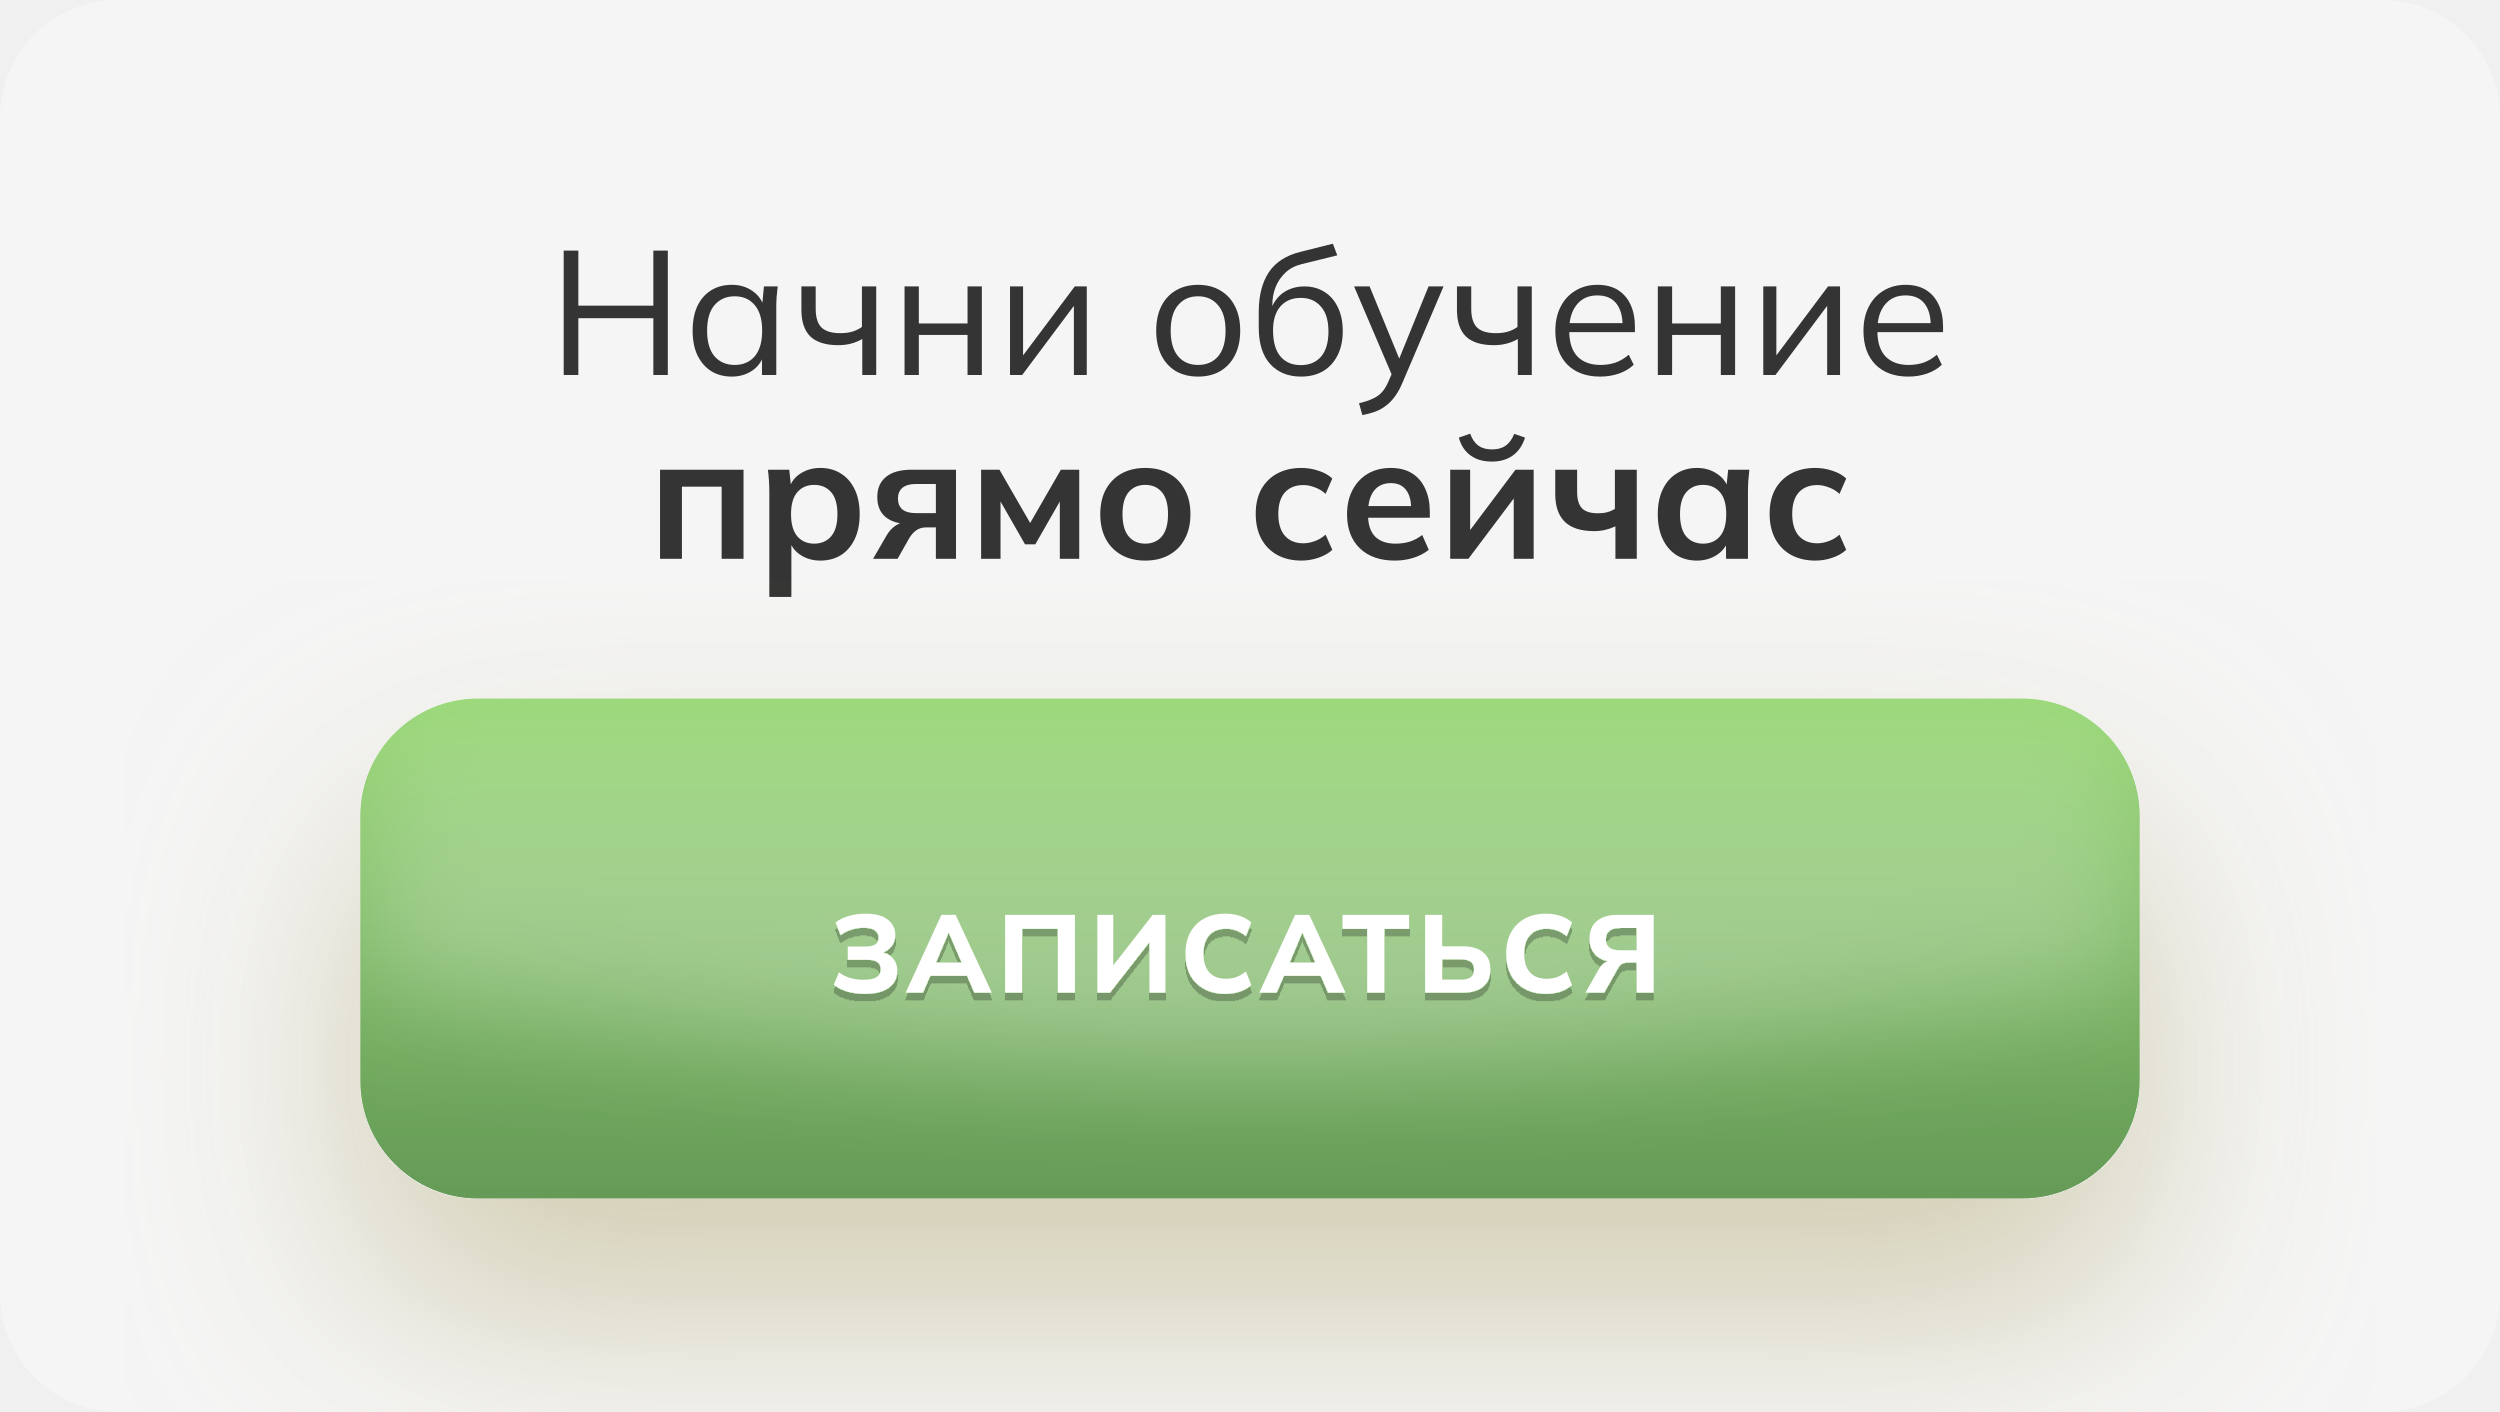
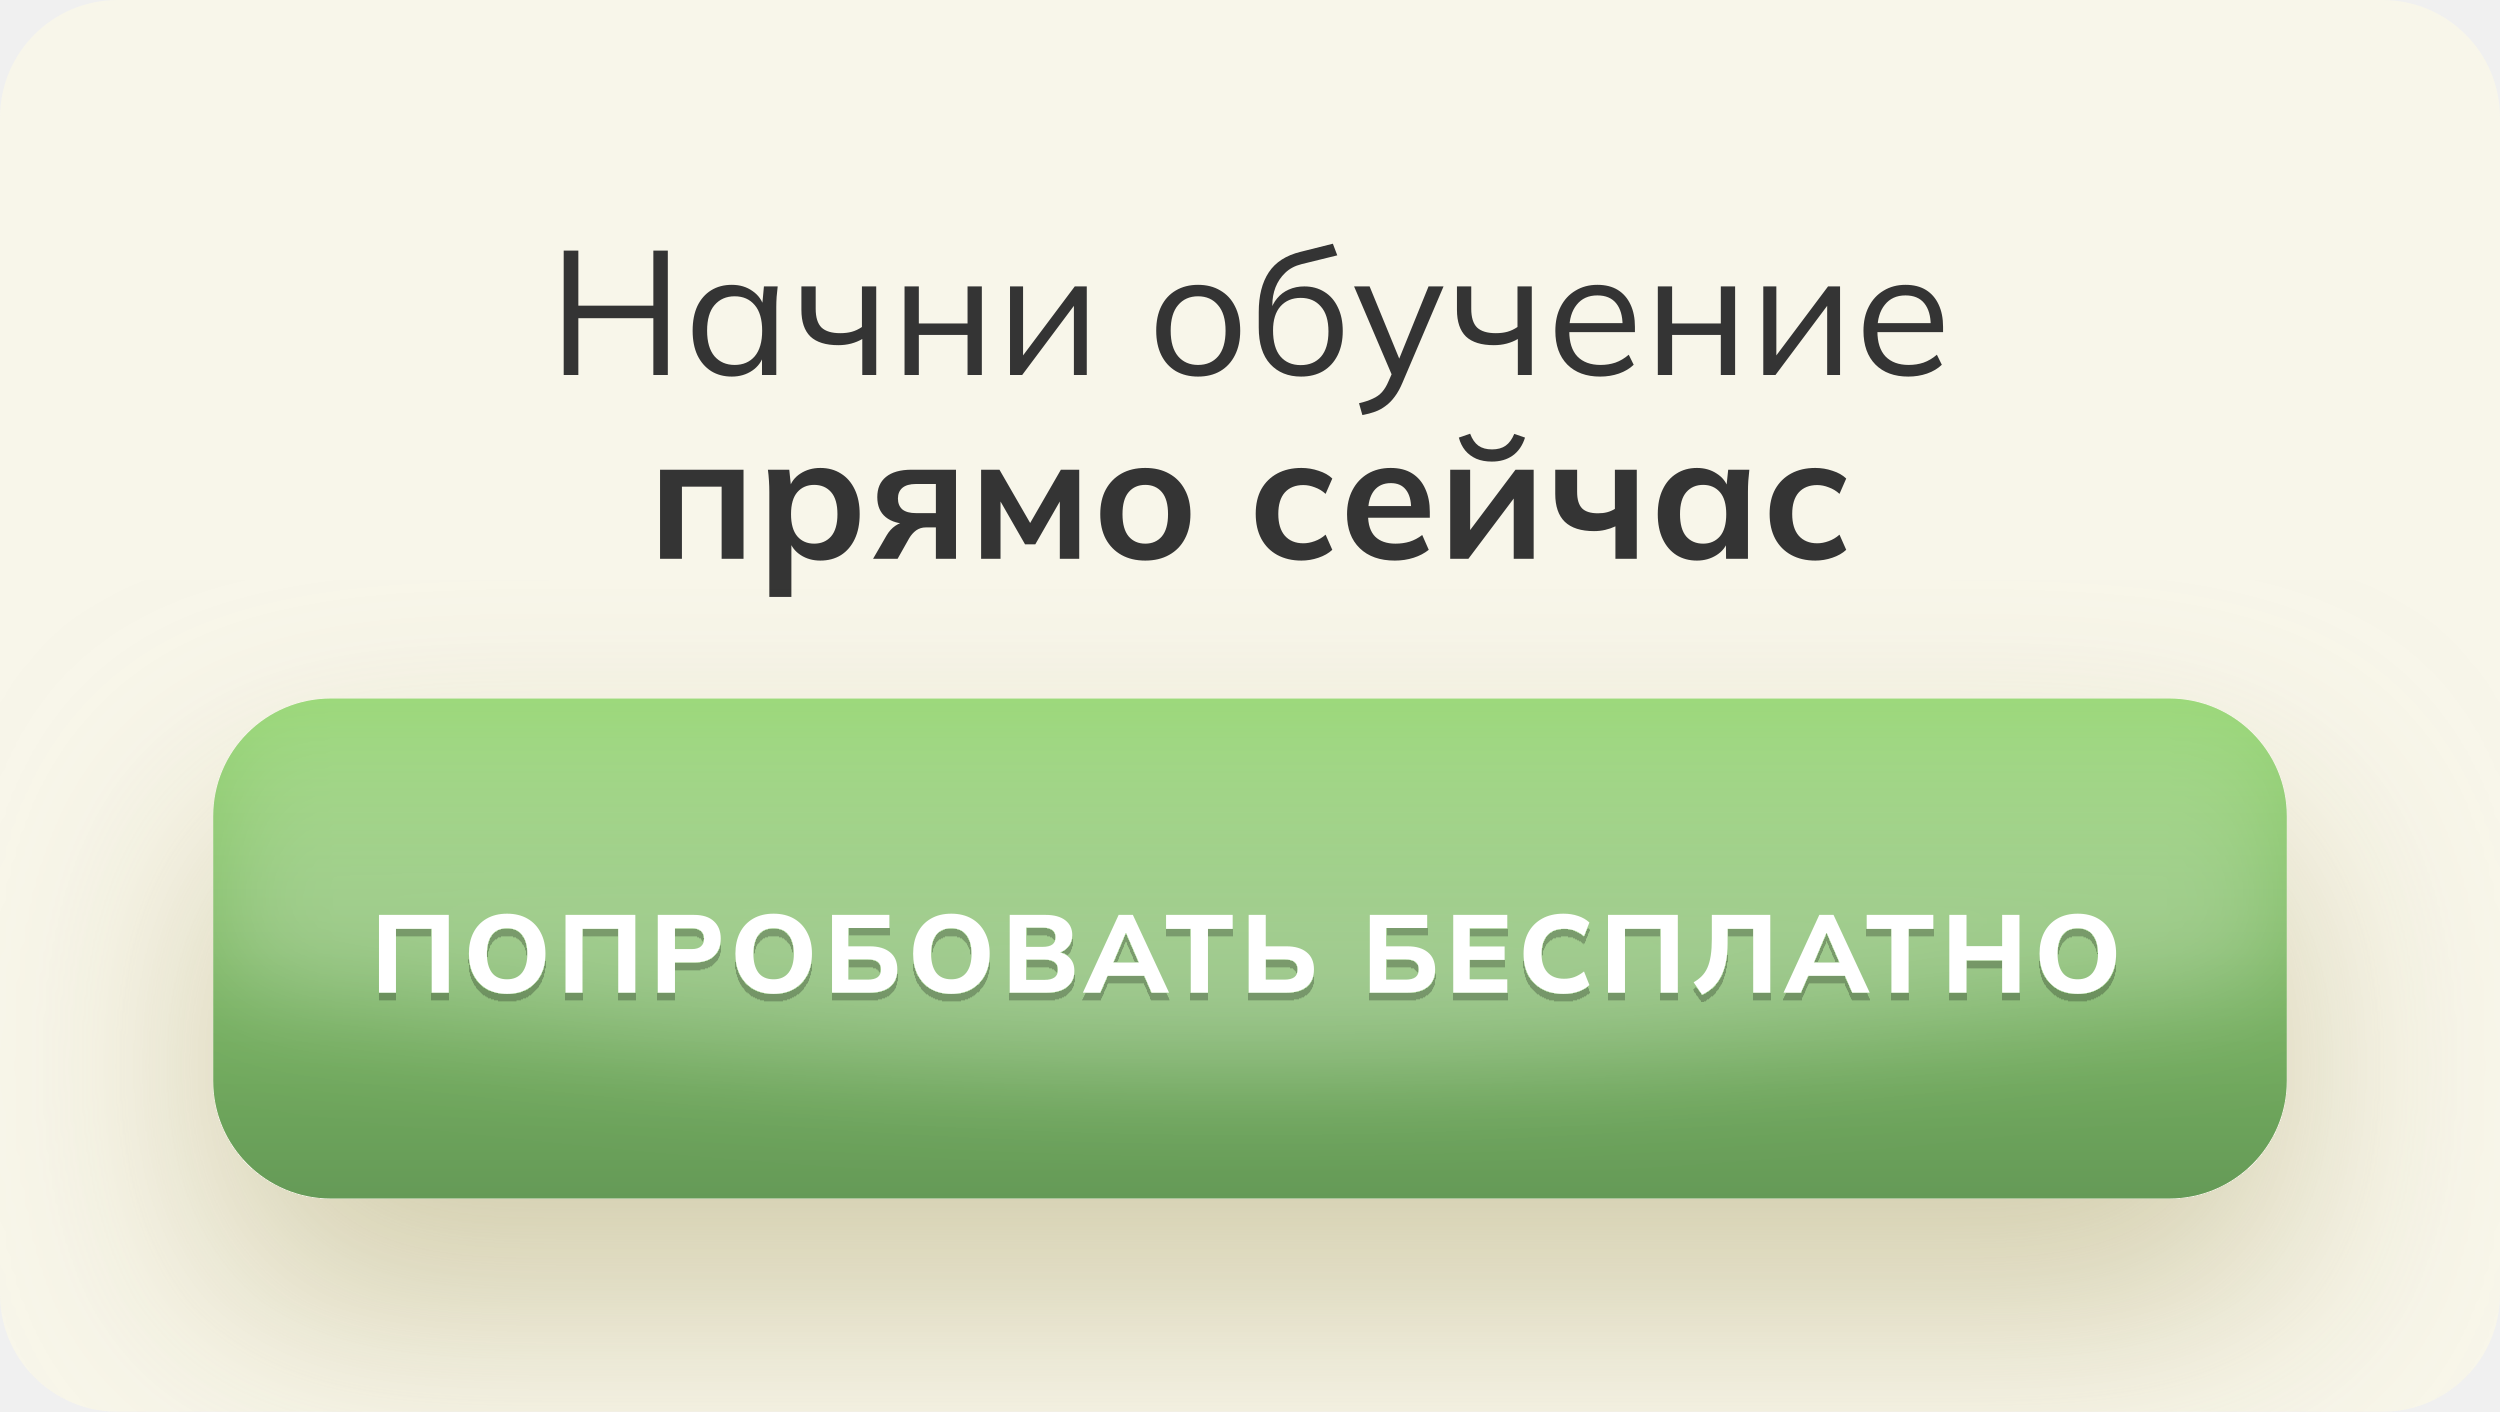
<svg xmlns="http://www.w3.org/2000/svg" width="340" height="192" viewBox="0 0 340 192" fill="none">
-   <g clip-path="url(#clip0_29_2462)">
-     <rect width="340" height="192" rx="16" fill="white" fill-opacity="0.32" />
+   <g clip-path="url(#clip0_113_2)">
+     <rect width="340" height="192" rx="16" fill="#F8F6EA" />
    <path d="M76.663 51V34.08H78.655V41.568H88.855V34.08H90.823V51H88.855V43.272H78.655V51H76.663ZM99.526 51.216C98.454 51.216 97.518 50.968 96.718 50.472C95.918 49.96 95.294 49.24 94.846 48.312C94.414 47.384 94.198 46.272 94.198 44.976C94.198 43.664 94.414 42.544 94.846 41.616C95.294 40.688 95.918 39.976 96.718 39.48C97.518 38.984 98.454 38.736 99.526 38.736C100.614 38.736 101.55 39.016 102.334 39.576C103.134 40.12 103.662 40.864 103.918 41.808H103.63L103.894 38.952H105.766C105.718 39.416 105.67 39.888 105.622 40.368C105.59 40.832 105.574 41.288 105.574 41.736V51H103.63V48.168H103.894C103.638 49.112 103.11 49.856 102.31 50.4C101.51 50.944 100.582 51.216 99.526 51.216ZM99.91 49.632C101.062 49.632 101.974 49.24 102.646 48.456C103.318 47.656 103.654 46.496 103.654 44.976C103.654 43.44 103.318 42.28 102.646 41.496C101.974 40.696 101.062 40.296 99.91 40.296C98.774 40.296 97.862 40.696 97.174 41.496C96.502 42.28 96.166 43.44 96.166 44.976C96.166 46.496 96.502 47.656 97.174 48.456C97.862 49.24 98.774 49.632 99.91 49.632ZM117.27 51V46.104C116.806 46.376 116.302 46.584 115.758 46.728C115.214 46.872 114.63 46.944 114.006 46.944C112.31 46.944 111.046 46.552 110.214 45.768C109.398 44.968 108.99 43.76 108.99 42.144V38.952H110.934V42C110.934 43.168 111.198 44.016 111.726 44.544C112.27 45.056 113.118 45.312 114.27 45.312C114.862 45.312 115.39 45.248 115.854 45.12C116.318 44.992 116.774 44.776 117.222 44.472V38.952H119.166V51H117.27ZM123.018 51V38.952H124.962V43.992H131.586V38.952H133.53V51H131.586V45.552H124.962V51H123.018ZM137.361 51V38.952H139.137V49.2H138.489L146.169 38.952H147.801V51H146.049V40.728H146.697L139.017 51H137.361ZM162.933 51.216C161.781 51.216 160.773 50.968 159.909 50.472C159.061 49.96 158.405 49.24 157.941 48.312C157.477 47.368 157.245 46.256 157.245 44.976C157.245 43.68 157.477 42.568 157.941 41.64C158.405 40.712 159.061 40 159.909 39.504C160.773 38.992 161.781 38.736 162.933 38.736C164.101 38.736 165.109 38.992 165.957 39.504C166.821 40 167.485 40.712 167.949 41.64C168.429 42.568 168.669 43.68 168.669 44.976C168.669 46.256 168.429 47.368 167.949 48.312C167.485 49.24 166.821 49.96 165.957 50.472C165.109 50.968 164.101 51.216 162.933 51.216ZM162.933 49.632C164.085 49.632 164.997 49.24 165.669 48.456C166.341 47.656 166.677 46.496 166.677 44.976C166.677 43.44 166.333 42.28 165.645 41.496C164.973 40.696 164.069 40.296 162.933 40.296C161.797 40.296 160.893 40.696 160.221 41.496C159.549 42.28 159.213 43.44 159.213 44.976C159.213 46.496 159.549 47.656 160.221 48.456C160.893 49.24 161.797 49.632 162.933 49.632ZM176.95 51.216C175.19 51.216 173.79 50.648 172.75 49.512C171.71 48.376 171.19 46.72 171.19 44.544V42.432C171.19 40.208 171.646 38.408 172.558 37.032C173.47 35.656 174.91 34.728 176.878 34.248L181.27 33.144L181.87 34.728L176.998 35.928C176.102 36.152 175.366 36.544 174.79 37.104C174.214 37.648 173.774 38.304 173.47 39.072C173.182 39.824 173.038 40.624 173.038 41.472V42.432H172.75C172.942 41.712 173.254 41.096 173.686 40.584C174.118 40.056 174.646 39.656 175.27 39.384C175.91 39.096 176.614 38.952 177.382 38.952C178.422 38.952 179.334 39.2 180.118 39.696C180.902 40.176 181.51 40.872 181.942 41.784C182.39 42.68 182.614 43.76 182.614 45.024C182.614 46.288 182.382 47.384 181.918 48.312C181.454 49.24 180.798 49.96 179.95 50.472C179.102 50.968 178.102 51.216 176.95 51.216ZM176.902 49.656C178.07 49.656 178.99 49.272 179.662 48.504C180.334 47.72 180.67 46.576 180.67 45.072C180.67 43.584 180.326 42.456 179.638 41.688C178.966 40.904 178.054 40.512 176.902 40.512C175.75 40.512 174.83 40.896 174.142 41.664C173.47 42.432 173.134 43.52 173.134 44.928C173.134 46.496 173.47 47.68 174.142 48.48C174.814 49.264 175.734 49.656 176.902 49.656ZM185.282 56.448L184.826 54.84C185.578 54.664 186.202 54.456 186.698 54.216C187.21 53.992 187.634 53.688 187.97 53.304C188.306 52.92 188.594 52.44 188.834 51.864L189.458 50.448L189.41 51.264L184.154 38.952H186.266L190.61 49.536H189.986L194.282 38.952H196.322L190.754 52.008C190.434 52.776 190.082 53.416 189.698 53.928C189.314 54.456 188.898 54.88 188.45 55.2C188.018 55.536 187.538 55.8 187.01 55.992C186.482 56.184 185.906 56.336 185.282 56.448ZM206.426 51V46.104C205.962 46.376 205.458 46.584 204.914 46.728C204.37 46.872 203.786 46.944 203.162 46.944C201.466 46.944 200.202 46.552 199.37 45.768C198.554 44.968 198.146 43.76 198.146 42.144V38.952H200.09V42C200.09 43.168 200.354 44.016 200.882 44.544C201.426 45.056 202.274 45.312 203.426 45.312C204.018 45.312 204.546 45.248 205.01 45.12C205.474 44.992 205.93 44.776 206.378 44.472V38.952H208.322V51H206.426ZM217.622 51.216C215.734 51.216 214.246 50.672 213.158 49.584C212.07 48.48 211.526 46.952 211.526 45C211.526 43.736 211.766 42.64 212.246 41.712C212.726 40.768 213.398 40.04 214.262 39.528C215.126 39 216.118 38.736 217.238 38.736C218.342 38.736 219.27 38.968 220.022 39.432C220.774 39.896 221.35 40.56 221.75 41.424C222.15 42.272 222.35 43.28 222.35 44.448V45.168H213.014V43.944H221.078L220.67 44.256C220.67 42.976 220.382 41.976 219.806 41.256C219.23 40.536 218.374 40.176 217.238 40.176C216.038 40.176 215.102 40.6 214.43 41.448C213.758 42.28 213.422 43.408 213.422 44.832V45.048C213.422 46.552 213.79 47.696 214.526 48.48C215.278 49.248 216.326 49.632 217.67 49.632C218.39 49.632 219.062 49.528 219.686 49.32C220.326 49.096 220.934 48.736 221.51 48.24L222.182 49.608C221.654 50.12 220.982 50.52 220.166 50.808C219.366 51.08 218.518 51.216 217.622 51.216ZM225.463 51V38.952H227.407V43.992H234.031V38.952H235.975V51H234.031V45.552H227.407V51H225.463ZM239.807 51V38.952H241.583V49.2H240.935L248.615 38.952H250.247V51H248.495V40.728H249.143L241.463 51H239.807ZM259.528 51.216C257.64 51.216 256.152 50.672 255.064 49.584C253.976 48.48 253.432 46.952 253.432 45C253.432 43.736 253.672 42.64 254.152 41.712C254.632 40.768 255.304 40.04 256.168 39.528C257.032 39 258.024 38.736 259.144 38.736C260.248 38.736 261.176 38.968 261.928 39.432C262.68 39.896 263.256 40.56 263.656 41.424C264.056 42.272 264.256 43.28 264.256 44.448V45.168H254.92V43.944H262.984L262.576 44.256C262.576 42.976 262.288 41.976 261.712 41.256C261.136 40.536 260.28 40.176 259.144 40.176C257.944 40.176 257.008 40.6 256.336 41.448C255.664 42.28 255.328 43.408 255.328 44.832V45.048C255.328 46.552 255.696 47.696 256.432 48.48C257.184 49.248 258.232 49.632 259.576 49.632C260.296 49.632 260.968 49.528 261.592 49.32C262.232 49.096 262.84 48.736 263.416 48.24L264.088 49.608C263.56 50.12 262.888 50.52 262.072 50.808C261.272 51.08 260.424 51.216 259.528 51.216ZM89.766 76V63.88H101.119V76H98.142V66.184H92.743V76H89.766ZM104.628 81.184V66.904C104.628 66.408 104.612 65.904 104.58 65.392C104.548 64.88 104.5 64.376 104.436 63.88H107.34L107.604 66.424H107.34C107.58 65.576 108.084 64.904 108.852 64.408C109.636 63.896 110.54 63.64 111.564 63.64C112.636 63.64 113.572 63.896 114.372 64.408C115.172 64.904 115.796 65.624 116.244 66.568C116.692 67.496 116.916 68.616 116.916 69.928C116.916 71.24 116.692 72.368 116.244 73.312C115.796 74.256 115.172 74.984 114.372 75.496C113.572 75.992 112.636 76.24 111.564 76.24C110.556 76.24 109.668 75.992 108.9 75.496C108.132 75 107.62 74.336 107.364 73.504H107.628V81.184H104.628ZM110.724 73.936C111.684 73.936 112.452 73.608 113.028 72.952C113.604 72.28 113.892 71.272 113.892 69.928C113.892 68.584 113.604 67.584 113.028 66.928C112.452 66.272 111.684 65.944 110.724 65.944C109.78 65.944 109.02 66.272 108.444 66.928C107.868 67.584 107.58 68.584 107.58 69.928C107.58 71.272 107.868 72.28 108.444 72.952C109.02 73.608 109.78 73.936 110.724 73.936ZM118.735 76L120.583 72.808C120.903 72.264 121.295 71.832 121.759 71.512C122.239 71.176 122.735 71.008 123.247 71.008H123.775L123.751 71.272C122.327 71.272 121.231 70.96 120.463 70.336C119.695 69.712 119.311 68.8 119.311 67.6C119.311 66.416 119.703 65.504 120.487 64.864C121.287 64.208 122.455 63.88 123.991 63.88H130.015V76H127.279V71.728H125.911C125.415 71.728 124.975 71.864 124.591 72.136C124.223 72.408 123.911 72.76 123.655 73.192L122.071 76H118.735ZM124.567 69.784H127.279V65.824H124.567C123.751 65.824 123.135 66 122.719 66.352C122.319 66.704 122.119 67.184 122.119 67.792C122.119 68.432 122.319 68.928 122.719 69.28C123.135 69.616 123.751 69.784 124.567 69.784ZM133.431 76V63.88H135.927L140.103 71.128L144.279 63.88H146.775V76H144.135V67.24H144.687L140.799 74.032H139.407L135.519 67.24H136.071V76H133.431ZM155.756 76.24C154.508 76.24 153.428 75.984 152.516 75.472C151.604 74.96 150.892 74.232 150.38 73.288C149.884 72.344 149.636 71.224 149.636 69.928C149.636 68.632 149.884 67.52 150.38 66.592C150.892 65.648 151.604 64.92 152.516 64.408C153.428 63.896 154.508 63.64 155.756 63.64C157.004 63.64 158.084 63.896 158.996 64.408C159.924 64.92 160.636 65.648 161.132 66.592C161.644 67.52 161.9 68.632 161.9 69.928C161.9 71.224 161.644 72.344 161.132 73.288C160.636 74.232 159.924 74.96 158.996 75.472C158.084 75.984 157.004 76.24 155.756 76.24ZM155.756 73.936C156.7 73.936 157.452 73.608 158.012 72.952C158.572 72.28 158.852 71.272 158.852 69.928C158.852 68.584 158.572 67.584 158.012 66.928C157.452 66.272 156.7 65.944 155.756 65.944C154.812 65.944 154.06 66.272 153.5 66.928C152.94 67.584 152.66 68.584 152.66 69.928C152.66 71.272 152.94 72.28 153.5 72.952C154.06 73.608 154.812 73.936 155.756 73.936ZM176.993 76.24C175.745 76.24 174.649 75.984 173.705 75.472C172.777 74.96 172.057 74.232 171.545 73.288C171.033 72.328 170.777 71.192 170.777 69.88C170.777 68.568 171.033 67.448 171.545 66.52C172.073 65.592 172.801 64.88 173.729 64.384C174.657 63.888 175.745 63.64 176.993 63.64C177.793 63.64 178.569 63.768 179.321 64.024C180.089 64.264 180.713 64.616 181.193 65.08L180.281 67.168C179.849 66.768 179.361 66.472 178.817 66.28C178.289 66.072 177.769 65.968 177.257 65.968C176.185 65.968 175.345 66.304 174.737 66.976C174.145 67.648 173.849 68.624 173.849 69.904C173.849 71.184 174.145 72.168 174.737 72.856C175.345 73.544 176.185 73.888 177.257 73.888C177.753 73.888 178.265 73.792 178.793 73.6C179.337 73.408 179.833 73.112 180.281 72.712L181.193 74.776C180.697 75.24 180.065 75.6 179.297 75.856C178.545 76.112 177.777 76.24 176.993 76.24ZM189.703 76.24C187.671 76.24 186.079 75.68 184.927 74.56C183.775 73.44 183.199 71.904 183.199 69.952C183.199 68.688 183.447 67.584 183.943 66.64C184.439 65.696 185.127 64.96 186.007 64.432C186.903 63.904 187.943 63.64 189.127 63.64C190.295 63.64 191.271 63.888 192.055 64.384C192.839 64.88 193.431 65.576 193.831 66.472C194.247 67.368 194.455 68.416 194.455 69.616V70.408H185.623V68.824H192.319L191.911 69.16C191.911 68.04 191.671 67.184 191.191 66.592C190.727 66 190.047 65.704 189.151 65.704C188.159 65.704 187.391 66.056 186.847 66.76C186.319 67.464 186.055 68.448 186.055 69.712V70.024C186.055 71.336 186.375 72.32 187.015 72.976C187.671 73.616 188.591 73.936 189.775 73.936C190.463 73.936 191.103 73.848 191.695 73.672C192.303 73.48 192.879 73.176 193.423 72.76L194.311 74.776C193.735 75.24 193.047 75.6 192.247 75.856C191.447 76.112 190.599 76.24 189.703 76.24ZM197.227 76V63.88H199.939V73.048H199.219L206.107 63.88H208.579V76H205.867V66.808H206.611L199.699 76H197.227ZM202.891 62.776C202.091 62.776 201.387 62.648 200.779 62.392C200.171 62.12 199.667 61.744 199.267 61.264C198.867 60.768 198.579 60.184 198.403 59.512L199.939 58.984C200.211 59.72 200.587 60.264 201.067 60.616C201.547 60.952 202.163 61.12 202.915 61.12C203.667 61.12 204.283 60.952 204.763 60.616C205.243 60.28 205.635 59.744 205.939 59.008L207.403 59.512C207.067 60.584 206.507 61.4 205.723 61.96C204.955 62.504 204.011 62.776 202.891 62.776ZM219.697 76V71.584C219.249 71.792 218.785 71.952 218.305 72.064C217.825 72.176 217.321 72.232 216.793 72.232C215.017 72.232 213.689 71.808 212.809 70.96C211.945 70.112 211.513 68.848 211.513 67.168V63.88H214.489V66.904C214.489 67.928 214.713 68.672 215.161 69.136C215.609 69.584 216.329 69.808 217.321 69.808C217.785 69.808 218.201 69.76 218.569 69.664C218.937 69.568 219.289 69.416 219.625 69.208V63.88H222.601V76H219.697ZM230.785 76.24C229.729 76.24 228.801 75.992 228.001 75.496C227.201 74.984 226.577 74.256 226.129 73.312C225.681 72.368 225.457 71.24 225.457 69.928C225.457 68.616 225.681 67.496 226.129 66.568C226.577 65.624 227.201 64.904 228.001 64.408C228.801 63.896 229.729 63.64 230.785 63.64C231.809 63.64 232.705 63.896 233.473 64.408C234.257 64.904 234.777 65.576 235.033 66.424H234.769L235.033 63.88H237.913C237.865 64.376 237.817 64.88 237.769 65.392C237.737 65.904 237.721 66.408 237.721 66.904V76H234.745L234.721 73.504H235.009C234.753 74.336 234.233 75 233.449 75.496C232.665 75.992 231.777 76.24 230.785 76.24ZM231.625 73.936C232.569 73.936 233.329 73.608 233.905 72.952C234.481 72.28 234.769 71.272 234.769 69.928C234.769 68.584 234.481 67.584 233.905 66.928C233.329 66.272 232.569 65.944 231.625 65.944C230.681 65.944 229.921 66.272 229.345 66.928C228.769 67.584 228.481 68.584 228.481 69.928C228.481 71.272 228.761 72.28 229.321 72.952C229.897 73.608 230.665 73.936 231.625 73.936ZM246.884 76.24C245.636 76.24 244.54 75.984 243.596 75.472C242.668 74.96 241.948 74.232 241.436 73.288C240.924 72.328 240.668 71.192 240.668 69.88C240.668 68.568 240.924 67.448 241.436 66.52C241.964 65.592 242.692 64.88 243.62 64.384C244.548 63.888 245.636 63.64 246.884 63.64C247.684 63.64 248.46 63.768 249.212 64.024C249.98 64.264 250.604 64.616 251.084 65.08L250.172 67.168C249.74 66.768 249.252 66.472 248.708 66.28C248.18 66.072 247.66 65.968 247.148 65.968C246.076 65.968 245.236 66.304 244.628 66.976C244.036 67.648 243.74 68.624 243.74 69.904C243.74 71.184 244.036 72.168 244.628 72.856C245.236 73.544 246.076 73.888 247.148 73.888C247.644 73.888 248.156 73.792 248.684 73.6C249.228 73.408 249.724 73.112 250.172 72.712L251.084 74.776C250.588 75.24 249.956 75.6 249.188 75.856C248.436 76.112 247.668 76.24 246.884 76.24Z" fill="#343434" />
-     <g filter="url(#filter0_d_29_2462)">
-       <g clip-path="url(#clip1_29_2462)">
-         <rect x="49" y="95" width="242" height="68" rx="16" fill="url(#paint0_linear_29_2462)" />
-         <g filter="url(#filter1_f_29_2462)">
-           <path d="M49 95H291V133.461C195.294 147.667 142.321 147.358 49 133.461V95Z" fill="url(#paint1_linear_29_2462)" fill-opacity="0.35" />
+     <g filter="url(#filter0_d_113_2)">
+       <g clip-path="url(#clip1_113_2)">
+         <rect x="29" y="95" width="282" height="68" rx="16" fill="url(#paint0_linear_113_2)" />
+         <g filter="url(#filter1_f_113_2)">
+           <path d="M29 95H311V133.461C199.475 147.667 137.745 147.358 29 133.461V95Z" fill="url(#paint1_linear_113_2)" fill-opacity="0.35" />
        </g>
-         <g filter="url(#filter2_d_29_2462)">
-           <path d="M117.636 135.165C116.736 135.165 115.931 135.06 115.221 134.85C114.521 134.63 113.911 134.325 113.391 133.935L114.096 132.24C114.526 132.56 115.021 132.81 115.581 132.99C116.141 133.16 116.766 133.245 117.456 133.245C118.256 133.245 118.841 133.125 119.211 132.885C119.591 132.645 119.781 132.285 119.781 131.805C119.781 131.375 119.631 131.055 119.331 130.845C119.031 130.635 118.566 130.53 117.936 130.53H115.296V128.73H117.681C118.291 128.73 118.746 128.63 119.046 128.43C119.346 128.22 119.496 127.905 119.496 127.485C119.496 127.095 119.331 126.78 119.001 126.54C118.681 126.3 118.171 126.18 117.471 126.18C116.891 126.18 116.326 126.265 115.776 126.435C115.226 126.605 114.746 126.85 114.336 127.17L113.631 125.46C114.101 125.08 114.696 124.785 115.416 124.575C116.136 124.365 116.906 124.26 117.726 124.26C119.066 124.26 120.071 124.53 120.741 125.07C121.421 125.61 121.761 126.305 121.761 127.155C121.761 127.785 121.571 128.325 121.191 128.775C120.821 129.215 120.311 129.51 119.661 129.66V129.42C120.411 129.55 120.991 129.84 121.401 130.29C121.821 130.73 122.031 131.31 122.031 132.03C122.031 132.65 121.871 133.195 121.551 133.665C121.231 134.135 120.741 134.505 120.081 134.775C119.431 135.035 118.616 135.165 117.636 135.165ZM123.17 135L128.03 124.425H129.965L134.885 135H132.515L131.24 132.06L132.155 132.705H125.87L126.8 132.06L125.525 135H123.17ZM128.99 126.885L127.055 131.475L126.65 130.905H131.375L131.03 131.475L129.05 126.885H128.99ZM136.697 135V124.425H146.192V135H143.867V126.315H139.007V135H136.697ZM149.242 135V124.425H151.402V131.775H151.027L156.757 124.425H158.497V135H156.322V127.65H156.697L150.952 135H149.242ZM166.654 135.165C165.524 135.165 164.554 134.94 163.744 134.49C162.934 134.04 162.309 133.41 161.869 132.6C161.439 131.78 161.224 130.815 161.224 129.705C161.224 128.595 161.439 127.635 161.869 126.825C162.309 126.015 162.934 125.385 163.744 124.935C164.554 124.485 165.524 124.26 166.654 124.26C167.384 124.26 168.049 124.365 168.649 124.575C169.249 124.775 169.759 125.07 170.179 125.46L169.444 127.305C168.984 126.945 168.544 126.69 168.124 126.54C167.714 126.39 167.249 126.315 166.729 126.315C165.739 126.315 164.979 126.61 164.449 127.2C163.929 127.78 163.669 128.615 163.669 129.705C163.669 130.795 163.929 131.635 164.449 132.225C164.979 132.815 165.739 133.11 166.729 133.11C167.249 133.11 167.714 133.035 168.124 132.885C168.544 132.735 168.984 132.48 169.444 132.12L170.179 133.965C169.759 134.345 169.249 134.64 168.649 134.85C168.049 135.06 167.384 135.165 166.654 135.165ZM171.272 135L176.132 124.425H178.067L182.987 135H180.617L179.342 132.06L180.257 132.705H173.972L174.902 132.06L173.627 135H171.272ZM177.092 126.885L175.157 131.475L174.752 130.905H179.477L179.132 131.475L177.152 126.885H177.092ZM185.94 135V126.33H182.58V124.425H191.64V126.33H188.28V135H185.94ZM193.814 135V124.425H196.139V128.7H198.959C200.129 128.7 201.044 128.97 201.704 129.51C202.364 130.04 202.694 130.815 202.694 131.835C202.694 132.855 202.364 133.64 201.704 134.19C201.044 134.73 200.129 135 198.959 135H193.814ZM196.139 133.23H198.659C199.289 133.23 199.749 133.115 200.039 132.885C200.329 132.655 200.474 132.305 200.474 131.835C200.474 131.375 200.329 131.035 200.039 130.815C199.749 130.585 199.289 130.47 198.659 130.47H196.139V133.23ZM210.273 135.165C209.143 135.165 208.173 134.94 207.363 134.49C206.553 134.04 205.928 133.41 205.488 132.6C205.058 131.78 204.843 130.815 204.843 129.705C204.843 128.595 205.058 127.635 205.488 126.825C205.928 126.015 206.553 125.385 207.363 124.935C208.173 124.485 209.143 124.26 210.273 124.26C211.003 124.26 211.668 124.365 212.268 124.575C212.868 124.775 213.378 125.07 213.798 125.46L213.063 127.305C212.603 126.945 212.163 126.69 211.743 126.54C211.333 126.39 210.868 126.315 210.348 126.315C209.358 126.315 208.598 126.61 208.068 127.2C207.548 127.78 207.288 128.615 207.288 129.705C207.288 130.795 207.548 131.635 208.068 132.225C208.598 132.815 209.358 133.11 210.348 133.11C210.868 133.11 211.333 133.035 211.743 132.885C212.163 132.735 212.603 132.48 213.063 132.12L213.798 133.965C213.378 134.345 212.868 134.64 212.268 134.85C211.668 135.06 211.003 135.165 210.273 135.165ZM215.622 135L217.407 131.865C217.647 131.445 217.927 131.135 218.247 130.935C218.567 130.725 218.942 130.62 219.372 130.62H219.957L219.972 130.875C218.762 130.875 217.827 130.59 217.167 130.02C216.507 129.45 216.177 128.66 216.177 127.65C216.177 126.63 216.502 125.84 217.152 125.28C217.812 124.71 218.742 124.425 219.942 124.425H224.907V135H222.582V130.905H221.472C221.132 130.905 220.852 130.96 220.632 131.07C220.412 131.18 220.222 131.375 220.062 131.655L218.172 135H215.622ZM220.347 129.24H222.582V126.21H220.347C219.047 126.21 218.397 126.715 218.397 127.725C218.397 128.735 219.047 129.24 220.347 129.24Z" fill="white" />
+         <g filter="url(#filter2_d_113_2)">
+           <path d="M51.541 135V124.425H61.036V135H58.711V126.315H53.851V135H51.541ZM63.771 129.705C63.771 128.605 63.976 127.65 64.386 126.84C64.806 126.02 65.406 125.385 66.186 124.935C66.966 124.485 67.891 124.26 68.961 124.26C70.031 124.26 70.956 124.485 71.736 124.935C72.516 125.385 73.116 126.02 73.536 126.84C73.966 127.65 74.181 128.6 74.181 129.69C74.181 130.8 73.966 131.765 73.536 132.585C73.116 133.395 72.516 134.03 71.736 134.49C70.956 134.94 70.031 135.165 68.961 135.165C67.891 135.165 66.966 134.94 66.186 134.49C65.416 134.03 64.821 133.39 64.401 132.57C63.981 131.75 63.771 130.795 63.771 129.705ZM66.216 129.705C66.216 130.795 66.441 131.65 66.891 132.27C67.351 132.88 68.041 133.185 68.961 133.185C69.861 133.185 70.546 132.88 71.016 132.27C71.486 131.65 71.721 130.795 71.721 129.705C71.721 128.605 71.486 127.755 71.016 127.155C70.556 126.545 69.871 126.24 68.961 126.24C68.041 126.24 67.351 126.545 66.891 127.155C66.441 127.755 66.216 128.605 66.216 129.705ZM76.91 135V124.425H86.405V135H84.08V126.315H79.22V135H76.91ZM89.456 135V124.425H94.391C95.581 124.425 96.481 124.715 97.091 125.295C97.711 125.865 98.021 126.65 98.021 127.65C98.021 128.64 97.711 129.43 97.091 130.02C96.481 130.6 95.581 130.89 94.391 130.89H91.796V135H89.456ZM91.796 129.075H94.091C94.651 129.075 95.066 128.95 95.336 128.7C95.616 128.45 95.756 128.1 95.756 127.65C95.756 127.2 95.616 126.855 95.336 126.615C95.066 126.365 94.651 126.24 94.091 126.24H91.796V129.075ZM100.016 129.705C100.016 128.605 100.221 127.65 100.631 126.84C101.051 126.02 101.651 125.385 102.431 124.935C103.211 124.485 104.136 124.26 105.206 124.26C106.276 124.26 107.201 124.485 107.981 124.935C108.761 125.385 109.361 126.02 109.781 126.84C110.211 127.65 110.426 128.6 110.426 129.69C110.426 130.8 110.211 131.765 109.781 132.585C109.361 133.395 108.761 134.03 107.981 134.49C107.201 134.94 106.276 135.165 105.206 135.165C104.136 135.165 103.211 134.94 102.431 134.49C101.661 134.03 101.066 133.39 100.646 132.57C100.226 131.75 100.016 130.795 100.016 129.705ZM102.461 129.705C102.461 130.795 102.686 131.65 103.136 132.27C103.596 132.88 104.286 133.185 105.206 133.185C106.106 133.185 106.791 132.88 107.261 132.27C107.731 131.65 107.966 130.795 107.966 129.705C107.966 128.605 107.731 127.755 107.261 127.155C106.801 126.545 106.116 126.24 105.206 126.24C104.286 126.24 103.596 126.545 103.136 127.155C102.686 127.755 102.461 128.605 102.461 129.705ZM113.155 135V124.425H120.955V126.21H115.375V128.7H118.3C119.47 128.7 120.385 128.97 121.045 129.51C121.705 130.04 122.035 130.815 122.035 131.835C122.035 132.855 121.705 133.64 121.045 134.19C120.385 134.73 119.47 135 118.3 135H113.155ZM115.375 133.23H118C118.63 133.23 119.09 133.115 119.38 132.885C119.67 132.655 119.815 132.305 119.815 131.835C119.815 131.375 119.67 131.035 119.38 130.815C119.09 130.585 118.63 130.47 118 130.47H115.375V133.23ZM124.185 129.705C124.185 128.605 124.39 127.65 124.8 126.84C125.22 126.02 125.82 125.385 126.6 124.935C127.38 124.485 128.305 124.26 129.375 124.26C130.445 124.26 131.37 124.485 132.15 124.935C132.93 125.385 133.53 126.02 133.95 126.84C134.38 127.65 134.595 128.6 134.595 129.69C134.595 130.8 134.38 131.765 133.95 132.585C133.53 133.395 132.93 134.03 132.15 134.49C131.37 134.94 130.445 135.165 129.375 135.165C128.305 135.165 127.38 134.94 126.6 134.49C125.83 134.03 125.235 133.39 124.815 132.57C124.395 131.75 124.185 130.795 124.185 129.705ZM126.63 129.705C126.63 130.795 126.855 131.65 127.305 132.27C127.765 132.88 128.455 133.185 129.375 133.185C130.275 133.185 130.96 132.88 131.43 132.27C131.9 131.65 132.135 130.795 132.135 129.705C132.135 128.605 131.9 127.755 131.43 127.155C130.97 126.545 130.285 126.24 129.375 126.24C128.455 126.24 127.765 126.545 127.305 127.155C126.855 127.755 126.63 128.605 126.63 129.705ZM137.323 135V124.425H142.198C143.358 124.425 144.253 124.67 144.883 125.16C145.513 125.65 145.828 126.32 145.828 127.17C145.828 127.8 145.638 128.335 145.258 128.775C144.888 129.215 144.378 129.51 143.728 129.66V129.42C144.488 129.55 145.073 129.84 145.483 130.29C145.903 130.73 146.113 131.305 146.113 132.015C146.113 132.955 145.778 133.69 145.108 134.22C144.448 134.74 143.533 135 142.363 135H137.323ZM139.558 133.26H142.078C142.658 133.26 143.103 133.15 143.413 132.93C143.723 132.71 143.878 132.36 143.878 131.88C143.878 131.39 143.723 131.04 143.413 130.83C143.103 130.61 142.658 130.5 142.078 130.5H139.558V133.26ZM139.558 128.775H141.778C142.388 128.775 142.838 128.665 143.128 128.445C143.418 128.225 143.563 127.895 143.563 127.455C143.563 127.025 143.418 126.7 143.128 126.48C142.838 126.26 142.388 126.15 141.778 126.15H139.558V128.775ZM147.276 135L152.136 124.425H154.071L158.991 135H156.621L155.346 132.06L156.261 132.705H149.976L150.906 132.06L149.631 135H147.276ZM153.096 126.885L151.161 131.475L150.756 130.905H155.481L155.136 131.475L153.156 126.885H153.096ZM161.944 135V126.33H158.584V124.425H167.644V126.33H164.284V135H161.944ZM169.818 135V124.425H172.143V128.7H174.963C176.133 128.7 177.048 128.97 177.708 129.51C178.368 130.04 178.698 130.815 178.698 131.835C178.698 132.855 178.368 133.64 177.708 134.19C177.048 134.73 176.133 135 174.963 135H169.818ZM172.143 133.23H174.663C175.293 133.23 175.753 133.115 176.043 132.885C176.333 132.655 176.478 132.305 176.478 131.835C176.478 131.375 176.333 131.035 176.043 130.815C175.753 130.585 175.293 130.47 174.663 130.47H172.143V133.23ZM186.296 135V124.425H194.096V126.21H188.516V128.7H191.441C192.611 128.7 193.526 128.97 194.186 129.51C194.846 130.04 195.176 130.815 195.176 131.835C195.176 132.855 194.846 133.64 194.186 134.19C193.526 134.73 192.611 135 191.441 135H186.296ZM188.516 133.23H191.141C191.771 133.23 192.231 133.115 192.521 132.885C192.811 132.655 192.956 132.305 192.956 131.835C192.956 131.375 192.811 131.035 192.521 130.815C192.231 130.585 191.771 130.47 191.141 130.47H188.516V133.23ZM197.64 135V124.425H204.99V126.24H199.875V128.715H204.63V130.545H199.875V133.185H204.99V135H197.64ZM212.635 135.165C211.505 135.165 210.535 134.94 209.725 134.49C208.915 134.04 208.29 133.41 207.85 132.6C207.42 131.78 207.205 130.815 207.205 129.705C207.205 128.595 207.42 127.635 207.85 126.825C208.29 126.015 208.915 125.385 209.725 124.935C210.535 124.485 211.505 124.26 212.635 124.26C213.365 124.26 214.03 124.365 214.63 124.575C215.23 124.775 215.74 125.07 216.16 125.46L215.425 127.305C214.965 126.945 214.525 126.69 214.105 126.54C213.695 126.39 213.23 126.315 212.71 126.315C211.72 126.315 210.96 126.61 210.43 127.2C209.91 127.78 209.65 128.615 209.65 129.705C209.65 130.795 209.91 131.635 210.43 132.225C210.96 132.815 211.72 133.11 212.71 133.11C213.23 133.11 213.695 133.035 214.105 132.885C214.525 132.735 214.965 132.48 215.425 132.12L216.16 133.965C215.74 134.345 215.23 134.64 214.63 134.85C214.03 135.06 213.365 135.165 212.635 135.165ZM218.688 135V124.425H228.183V135H225.858V126.315H220.998V135H218.688ZM231.489 135.27L230.334 133.59C230.754 133.35 231.119 133.075 231.429 132.765C231.749 132.445 232.009 132.06 232.209 131.61C232.409 131.16 232.559 130.615 232.659 129.975C232.759 129.335 232.809 128.57 232.809 127.68V124.425H240.759V135H238.434V126.315H234.954V128.25C234.954 129.21 234.874 130.07 234.714 130.83C234.564 131.58 234.339 132.24 234.039 132.81C233.749 133.38 233.389 133.87 232.959 134.28C232.529 134.68 232.039 135.01 231.489 135.27ZM242.564 135L247.424 124.425H249.359L254.279 135H251.909L250.634 132.06L251.549 132.705H245.264L246.194 132.06L244.919 135H242.564ZM248.384 126.885L246.449 131.475L246.044 130.905H250.769L250.424 131.475L248.444 126.885H248.384ZM257.232 135V126.33H253.872V124.425H262.932V126.33H259.572V135H257.232ZM265.106 135V124.425H267.446V128.67H272.291V124.425H274.646V135H272.291V130.605H267.446V135H265.106ZM277.38 129.705C277.38 128.605 277.585 127.65 277.995 126.84C278.415 126.02 279.015 125.385 279.795 124.935C280.575 124.485 281.5 124.26 282.57 124.26C283.64 124.26 284.565 124.485 285.345 124.935C286.125 125.385 286.725 126.02 287.145 126.84C287.575 127.65 287.79 128.6 287.79 129.69C287.79 130.8 287.575 131.765 287.145 132.585C286.725 133.395 286.125 134.03 285.345 134.49C284.565 134.94 283.64 135.165 282.57 135.165C281.5 135.165 280.575 134.94 279.795 134.49C279.025 134.03 278.43 133.39 278.01 132.57C277.59 131.75 277.38 130.795 277.38 129.705ZM279.825 129.705C279.825 130.795 280.05 131.65 280.5 132.27C280.96 132.88 281.65 133.185 282.57 133.185C283.47 133.185 284.155 132.88 284.625 132.27C285.095 131.65 285.33 130.795 285.33 129.705C285.33 128.605 285.095 127.755 284.625 127.155C284.165 126.545 283.48 126.24 282.57 126.24C281.65 126.24 280.96 126.545 280.5 127.155C280.05 127.755 279.825 128.605 279.825 129.705Z" fill="white" />
        </g>
      </g>
    </g>
  </g>
  <defs>
-     <filter id="filter0_d_29_2462" x="17" y="79" width="306" height="132" filterUnits="userSpaceOnUse" color-interpolation-filters="sRGB">
+     <filter id="filter0_d_113_2" x="-3" y="79" width="346" height="132" filterUnits="userSpaceOnUse" color-interpolation-filters="sRGB">
      <feFlood flood-opacity="0" result="BackgroundImageFix" />
      <feColorMatrix in="SourceAlpha" type="matrix" values="0 0 0 0 0 0 0 0 0 0 0 0 0 0 0 0 0 0 127 0" result="hardAlpha" />
      <feOffset dy="16" />
      <feGaussianBlur stdDeviation="16" />
      <feComposite in2="hardAlpha" operator="out" />
      <feColorMatrix type="matrix" values="0 0 0 0 0.713 0 0 0 0 0.682 0 0 0 0 0.49 0 0 0 0.56 0" />
-       <feBlend mode="normal" in2="BackgroundImageFix" result="effect1_dropShadow_29_2462" />
-       <feBlend mode="normal" in="SourceGraphic" in2="effect1_dropShadow_29_2462" result="shape" />
+       <feBlend mode="normal" in2="BackgroundImageFix" result="effect1_dropShadow_113_2" />
+       <feBlend mode="normal" in="SourceGraphic" in2="effect1_dropShadow_113_2" result="shape" />
    </filter>
-     <filter id="filter1_f_29_2462" x="34" y="80" width="272" height="79" filterUnits="userSpaceOnUse" color-interpolation-filters="sRGB">
+     <filter id="filter1_f_113_2" x="14" y="80" width="312" height="79" filterUnits="userSpaceOnUse" color-interpolation-filters="sRGB">
      <feFlood flood-opacity="0" result="BackgroundImageFix" />
      <feBlend mode="normal" in="SourceGraphic" in2="BackgroundImageFix" result="shape" />
-       <feGaussianBlur stdDeviation="7.5" result="effect1_foregroundBlur_29_2462" />
+       <feGaussianBlur stdDeviation="7.5" result="effect1_foregroundBlur_113_2" />
    </filter>
-     <filter id="filter2_d_29_2462" x="113.391" y="124.26" width="111.516" height="11.905" filterUnits="userSpaceOnUse" color-interpolation-filters="sRGB">
+     <filter id="filter2_d_113_2" x="51.541" y="124.26" width="236.249" height="12.01" filterUnits="userSpaceOnUse" color-interpolation-filters="sRGB">
      <feFlood flood-opacity="0" result="BackgroundImageFix" />
      <feColorMatrix in="SourceAlpha" type="matrix" values="0 0 0 0 0 0 0 0 0 0 0 0 0 0 0 0 0 0 127 0" result="hardAlpha" />
      <feOffset dy="1" />
      <feComposite in2="hardAlpha" operator="out" />
      <feColorMatrix type="matrix" values="0 0 0 0 0 0 0 0 0 0 0 0 0 0 0 0 0 0 0.24 0" />
-       <feBlend mode="normal" in2="BackgroundImageFix" result="effect1_dropShadow_29_2462" />
-       <feBlend mode="normal" in="SourceGraphic" in2="effect1_dropShadow_29_2462" result="shape" />
+       <feBlend mode="normal" in2="BackgroundImageFix" result="effect1_dropShadow_113_2" />
+       <feBlend mode="normal" in="SourceGraphic" in2="effect1_dropShadow_113_2" result="shape" />
    </filter>
-     <linearGradient id="paint0_linear_29_2462" x1="170" y1="95" x2="170" y2="163" gradientUnits="userSpaceOnUse">
+     <linearGradient id="paint0_linear_113_2" x1="170" y1="95" x2="170" y2="163" gradientUnits="userSpaceOnUse">
      <stop stop-color="#93D56F" />
      <stop offset="1" stop-color="#659A57" />
    </linearGradient>
-     <linearGradient id="paint1_linear_29_2462" x1="170" y1="95" x2="170" y2="144" gradientUnits="userSpaceOnUse">
+     <linearGradient id="paint1_linear_113_2" x1="170" y1="95" x2="170" y2="144" gradientUnits="userSpaceOnUse">
      <stop stop-color="white" stop-opacity="0.42" />
      <stop offset="1" stop-color="white" />
    </linearGradient>
-     <clipPath id="clip0_29_2462">
+     <clipPath id="clip0_113_2">
      <rect width="340" height="192" rx="16" fill="white" />
    </clipPath>
-     <clipPath id="clip1_29_2462">
-       <rect x="49" y="95" width="242" height="68" rx="16" fill="white" />
+     <clipPath id="clip1_113_2">
+       <rect x="29" y="95" width="282" height="68" rx="16" fill="white" />
    </clipPath>
  </defs>
</svg>
